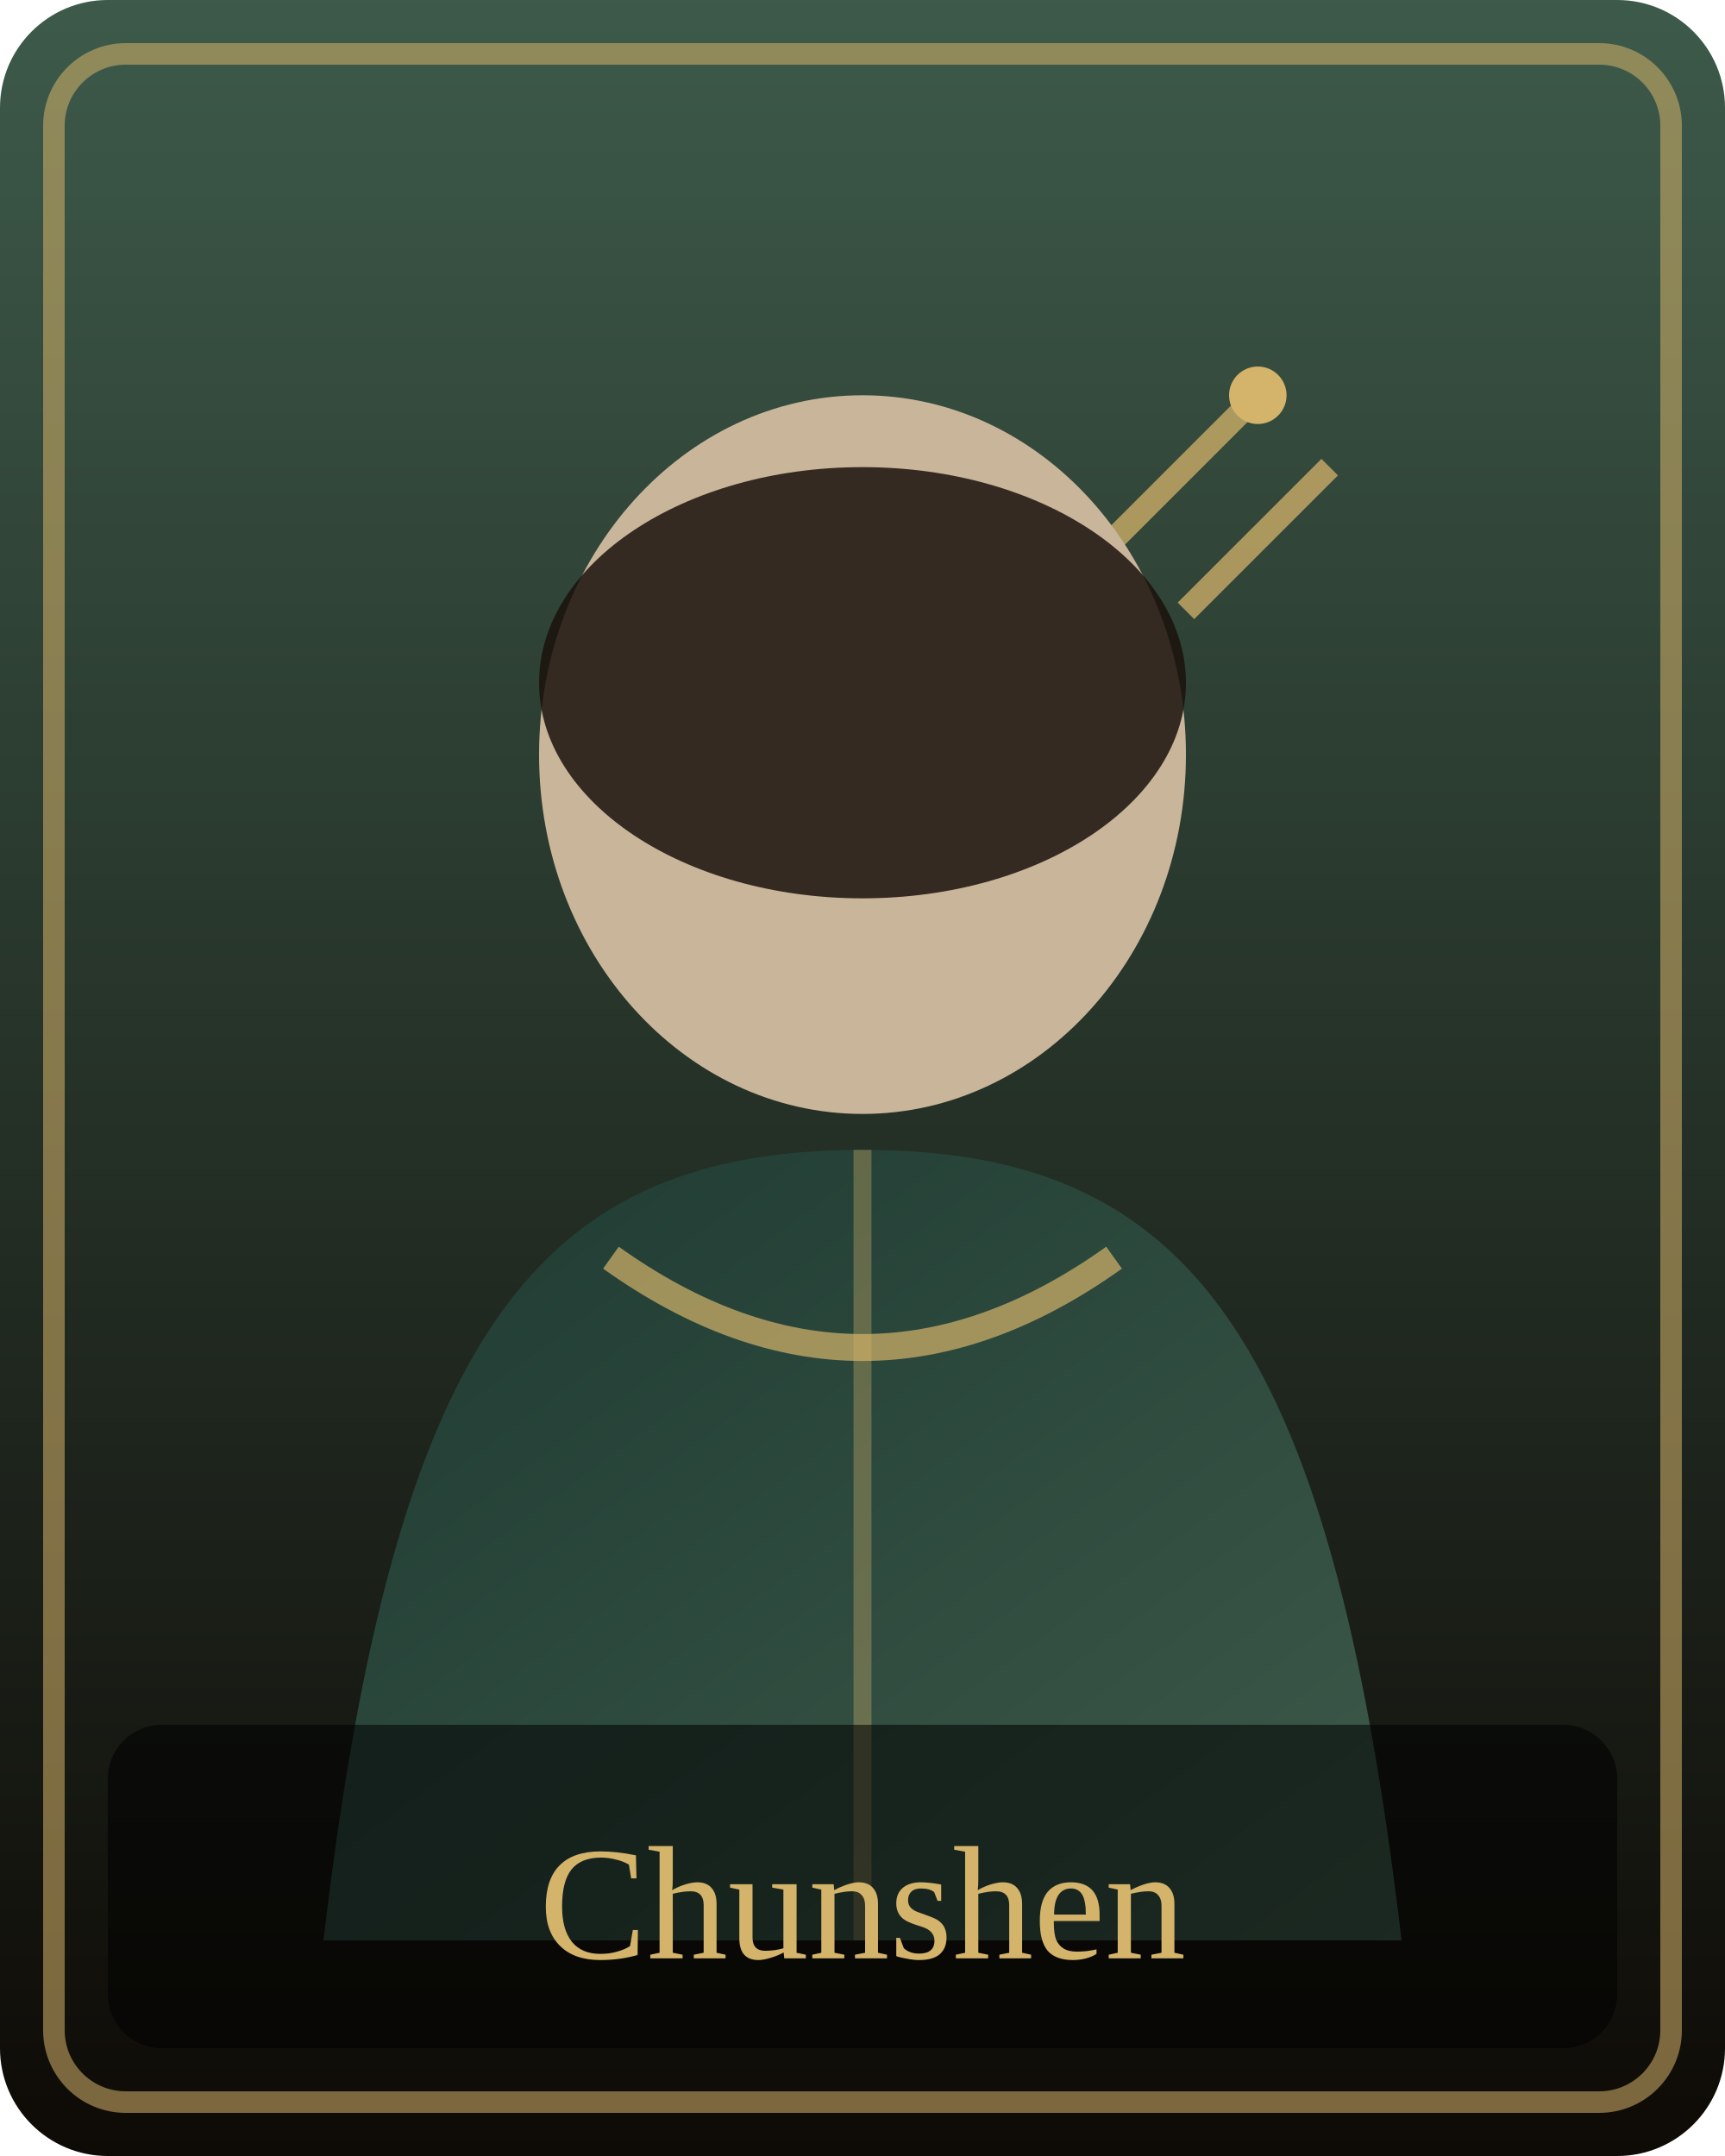
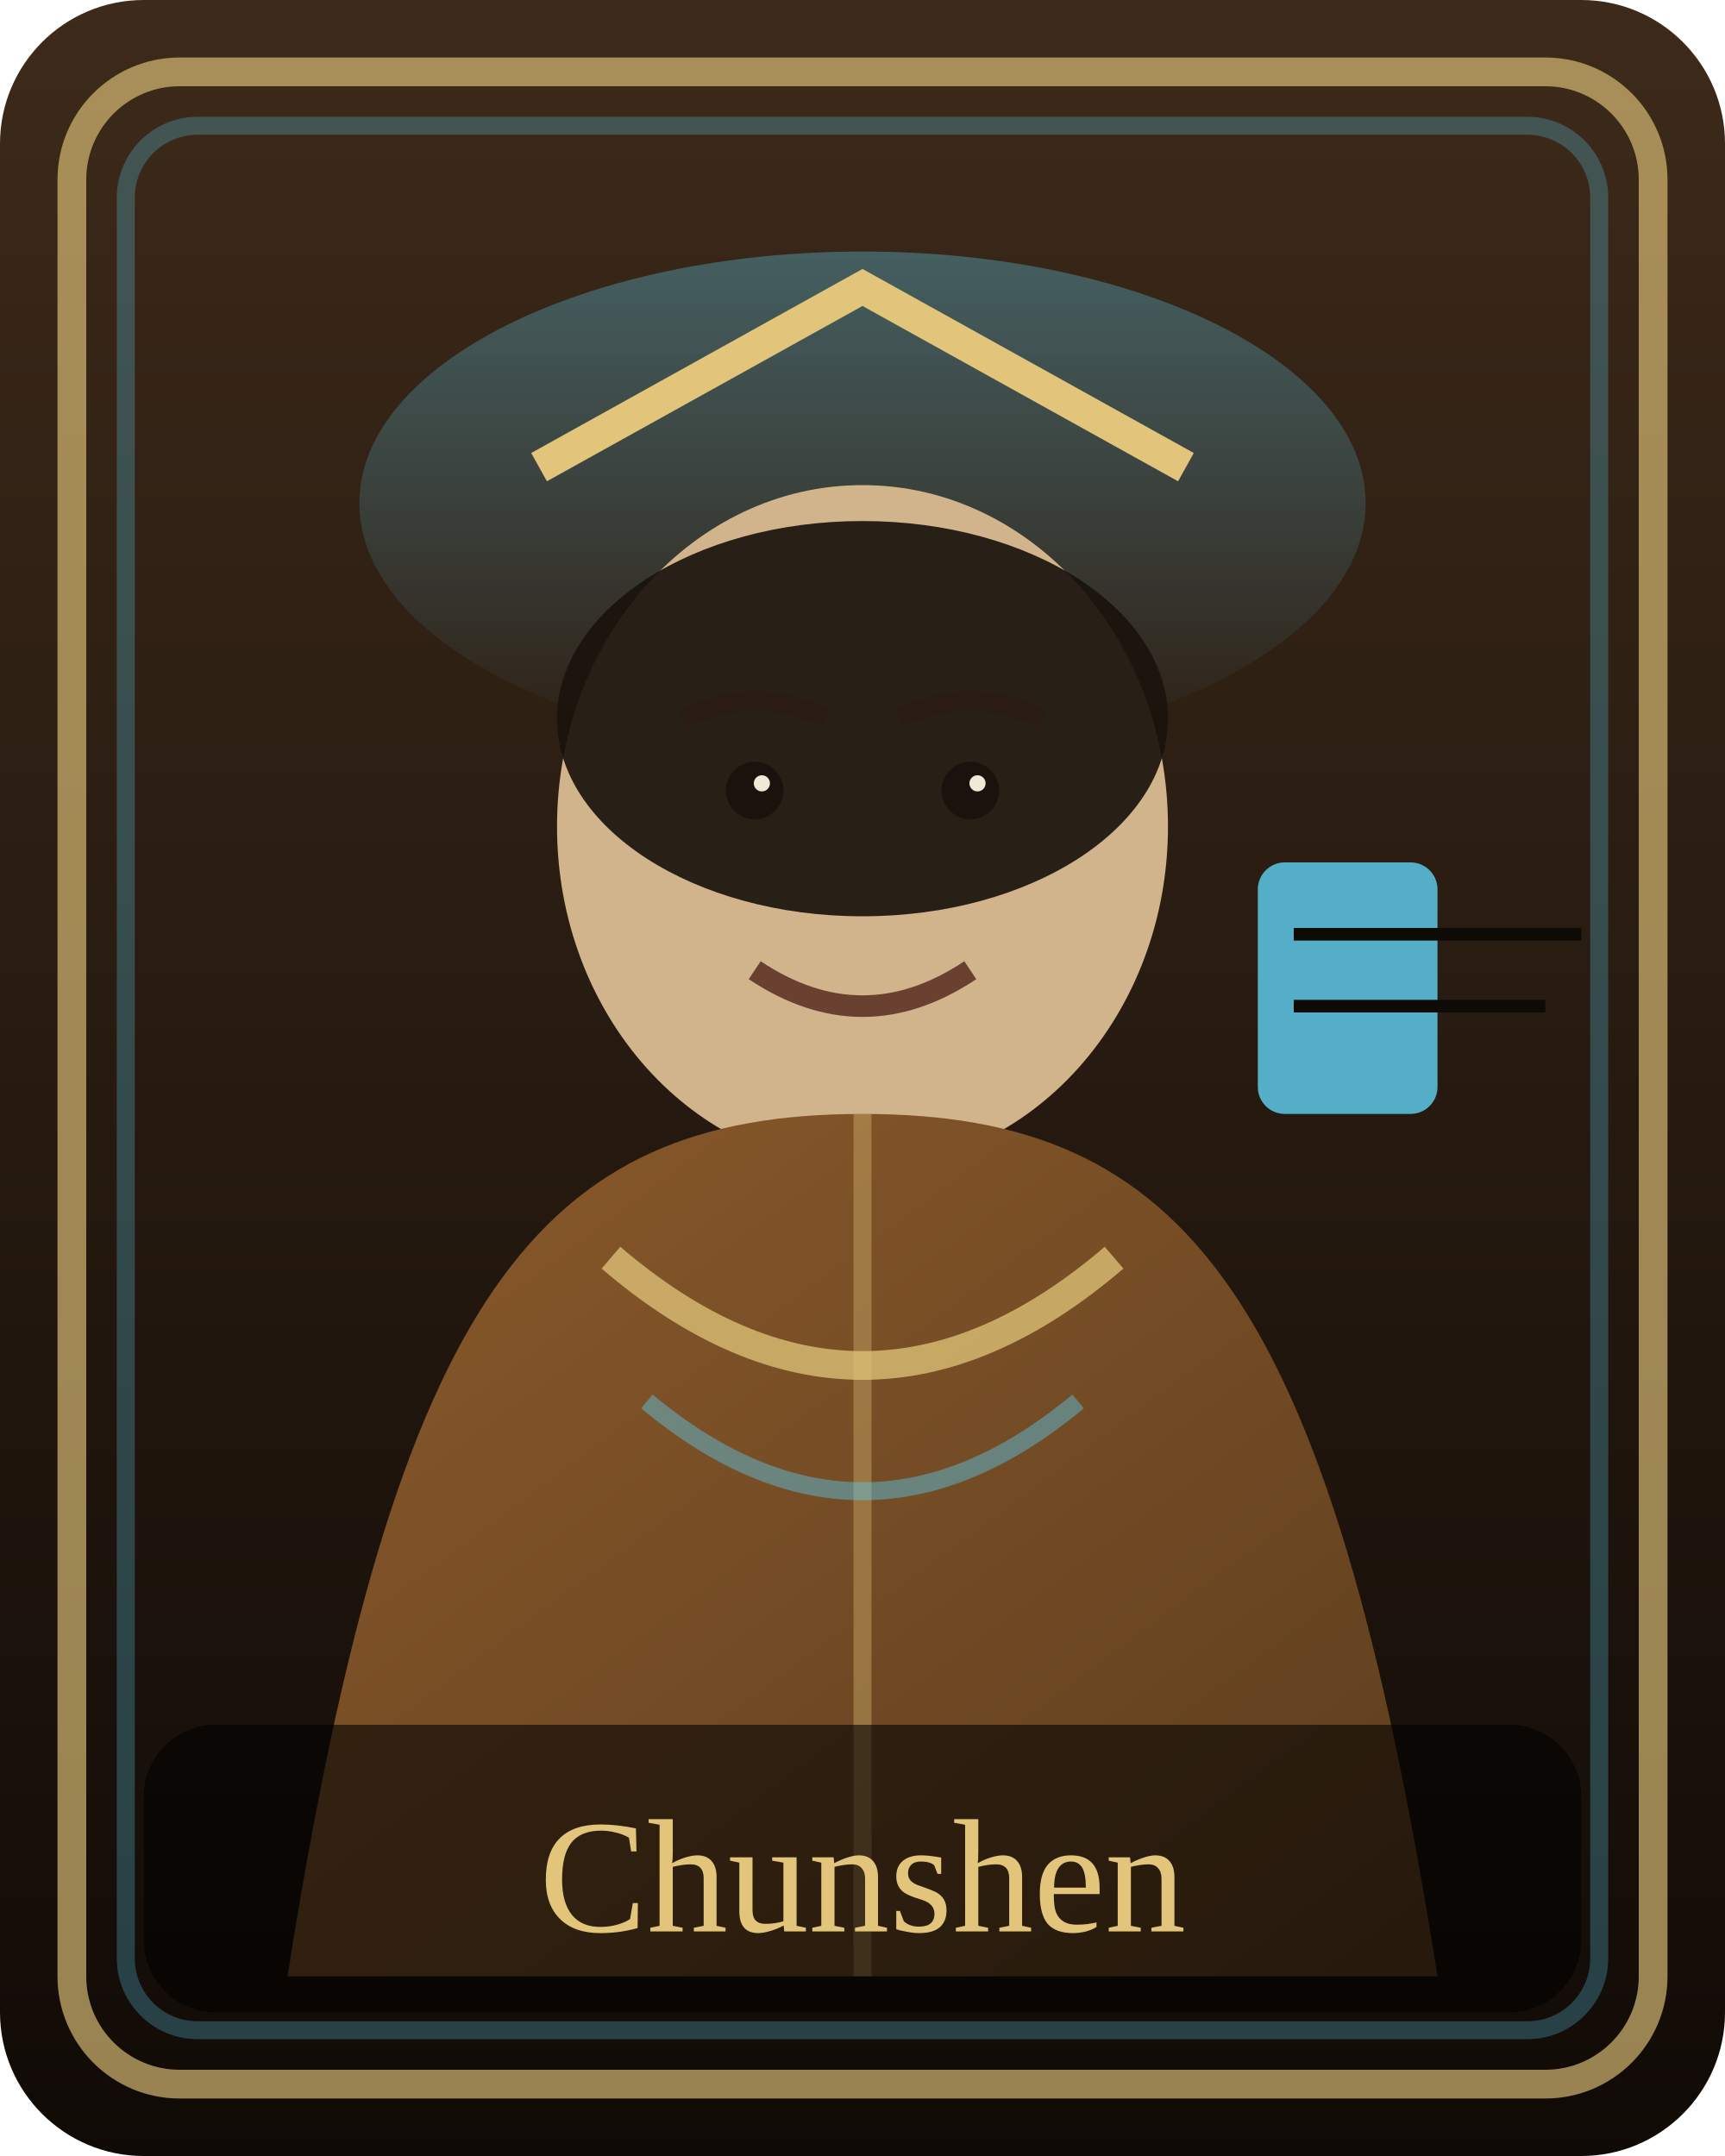
<svg xmlns="http://www.w3.org/2000/svg" viewBox="0 0 96 120" role="img" aria-label="Chunshen">
  <defs>
    <linearGradient id="bg-chunshen" x1="0" y1="0" x2="0" y2="1">
-       <stop offset="0%" stop-color="#3d5a4a" />
-       <stop offset="100%" stop-color="#0e0a06" />
+       <stop offset="0%" stop-color="#3d2a1a" />
+       <stop offset="100%" stop-color="#100a06" />
    </linearGradient>
    <linearGradient id="robe-chunshen" x1="0" y1="0" x2="1" y2="1">
-       <stop offset="0%" stop-color="#1e3a32" />
-       <stop offset="100%" stop-color="#3d5a4a" />
+       <stop offset="0%" stop-color="#8b5a2b" />
+       <stop offset="100%" stop-color="#5c3d1e" />
+     </linearGradient>
+     <linearGradient id="glow-chunshen" x1="0" y1="0" x2="0" y2="1">
+       <stop offset="0%" stop-color="#5cc8e8" stop-opacity="0.35" />
+       <stop offset="100%" stop-color="#5cc8e8" stop-opacity="0" />
    </linearGradient>
  </defs>
-   <rect width="96" height="120" rx="6" fill="url(#bg-chunshen)" />
-   <rect x="3" y="3" width="90" height="114" rx="4" fill="none" stroke="#d4b36a" stroke-opacity="0.55" stroke-width="1.2" />
-   <path d="M62 30 L70 22 M66 34 L74 26" stroke="#d4b36a" stroke-width="1.3" opacity="0.75" />
-   <circle cx="70" cy="22" r="1.6" fill="#d4b36a" />
-   <ellipse cx="48" cy="42" rx="18" ry="20" fill="#c9b59a" />
-   <ellipse cx="48" cy="38" rx="18" ry="12" fill="#1a120c" opacity="0.85" />
-   <path d="M18 108 C22 74, 30 64, 48 64 C66 64, 74 74, 78 108 Z" fill="url(#robe-chunshen)" />
-   <path d="M48 64 L48 108" stroke="#d4b36a" stroke-width="1" opacity="0.35" />
-   <path d="M34 70 Q48 80 62 70" fill="none" stroke="#d4b36a" stroke-width="1.5" opacity="0.7" />
-   <rect x="6" y="96" width="84" height="18" rx="3" fill="rgba(0,0,0,0.55)" />
-   <text x="48" y="109" text-anchor="middle" font-family="Georgia, 'Times New Roman', serif" font-size="9" fill="#d4b36a">Chunshen</text>
+   <rect width="96" height="120" rx="8" fill="url(#bg-chunshen)" />
+   <rect x="4" y="4" width="88" height="112" rx="6" fill="none" stroke="#e2c57a" stroke-opacity="0.65" stroke-width="1.6" />
+   <rect x="7" y="7" width="82" height="106" rx="4" fill="none" stroke="#5cc8e8" stroke-opacity="0.28" stroke-width="1" />
+   <ellipse cx="48" cy="28" rx="28" ry="14" fill="url(#glow-chunshen)" />
+   <path d="M30 26 L48 16 L66 26" fill="none" stroke="#e2c57a" stroke-width="1.8" />
+   <rect x="70" y="48" width="10" height="14" rx="1.5" fill="#5cc8e8" opacity="0.85" />
+   <path d="M72 52 H88 M72 56 H86" stroke="#0e0a06" stroke-width="0.7" />
+   <ellipse cx="48" cy="46" rx="17" ry="19" fill="#d2b48c" />
+   <ellipse cx="48" cy="40" rx="17" ry="11" fill="#1a120c" opacity="0.92" />
+   <path d="M38 40 Q42 38 46 40" fill="none" stroke="#2a1c14" stroke-width="1.1" />
+   <path d="M50 40 Q54 38 58 40" fill="none" stroke="#2a1c14" stroke-width="1.1" />
+   <circle cx="42" cy="44" r="1.6" fill="#1a120c" />
+   <circle cx="54" cy="44" r="1.6" fill="#1a120c" />
+   <circle cx="42.4" cy="43.6" r="0.45" fill="#f2e8d8" />
+   <circle cx="54.4" cy="43.6" r="0.45" fill="#f2e8d8" />
+   <path d="M42 54 Q48 58 54 54" fill="none" stroke="#6a4030" stroke-width="1.2" />
+   <path d="M16 110 C22 72, 30 62, 48 62 C66 62, 74 72, 80 110 Z" fill="url(#robe-chunshen)" />
+   <path d="M48 62 L48 110" stroke="#e2c57a" stroke-width="1" opacity="0.35" />
+   <path d="M34 70 Q48 82 62 70" fill="none" stroke="#e2c57a" stroke-width="1.6" opacity="0.75" />
+   <path d="M36 78 Q48 88 60 78" fill="none" stroke="#5cc8e8" stroke-width="1" opacity="0.45" />
+   <rect x="8" y="96" width="80" height="16" rx="4" fill="rgba(0,0,0,0.58)" />
+   <text x="48" y="107.5" text-anchor="middle" font-family="Georgia, 'Times New Roman', serif" font-size="9" fill="#e2c57a">Chunshen</text>
</svg>
